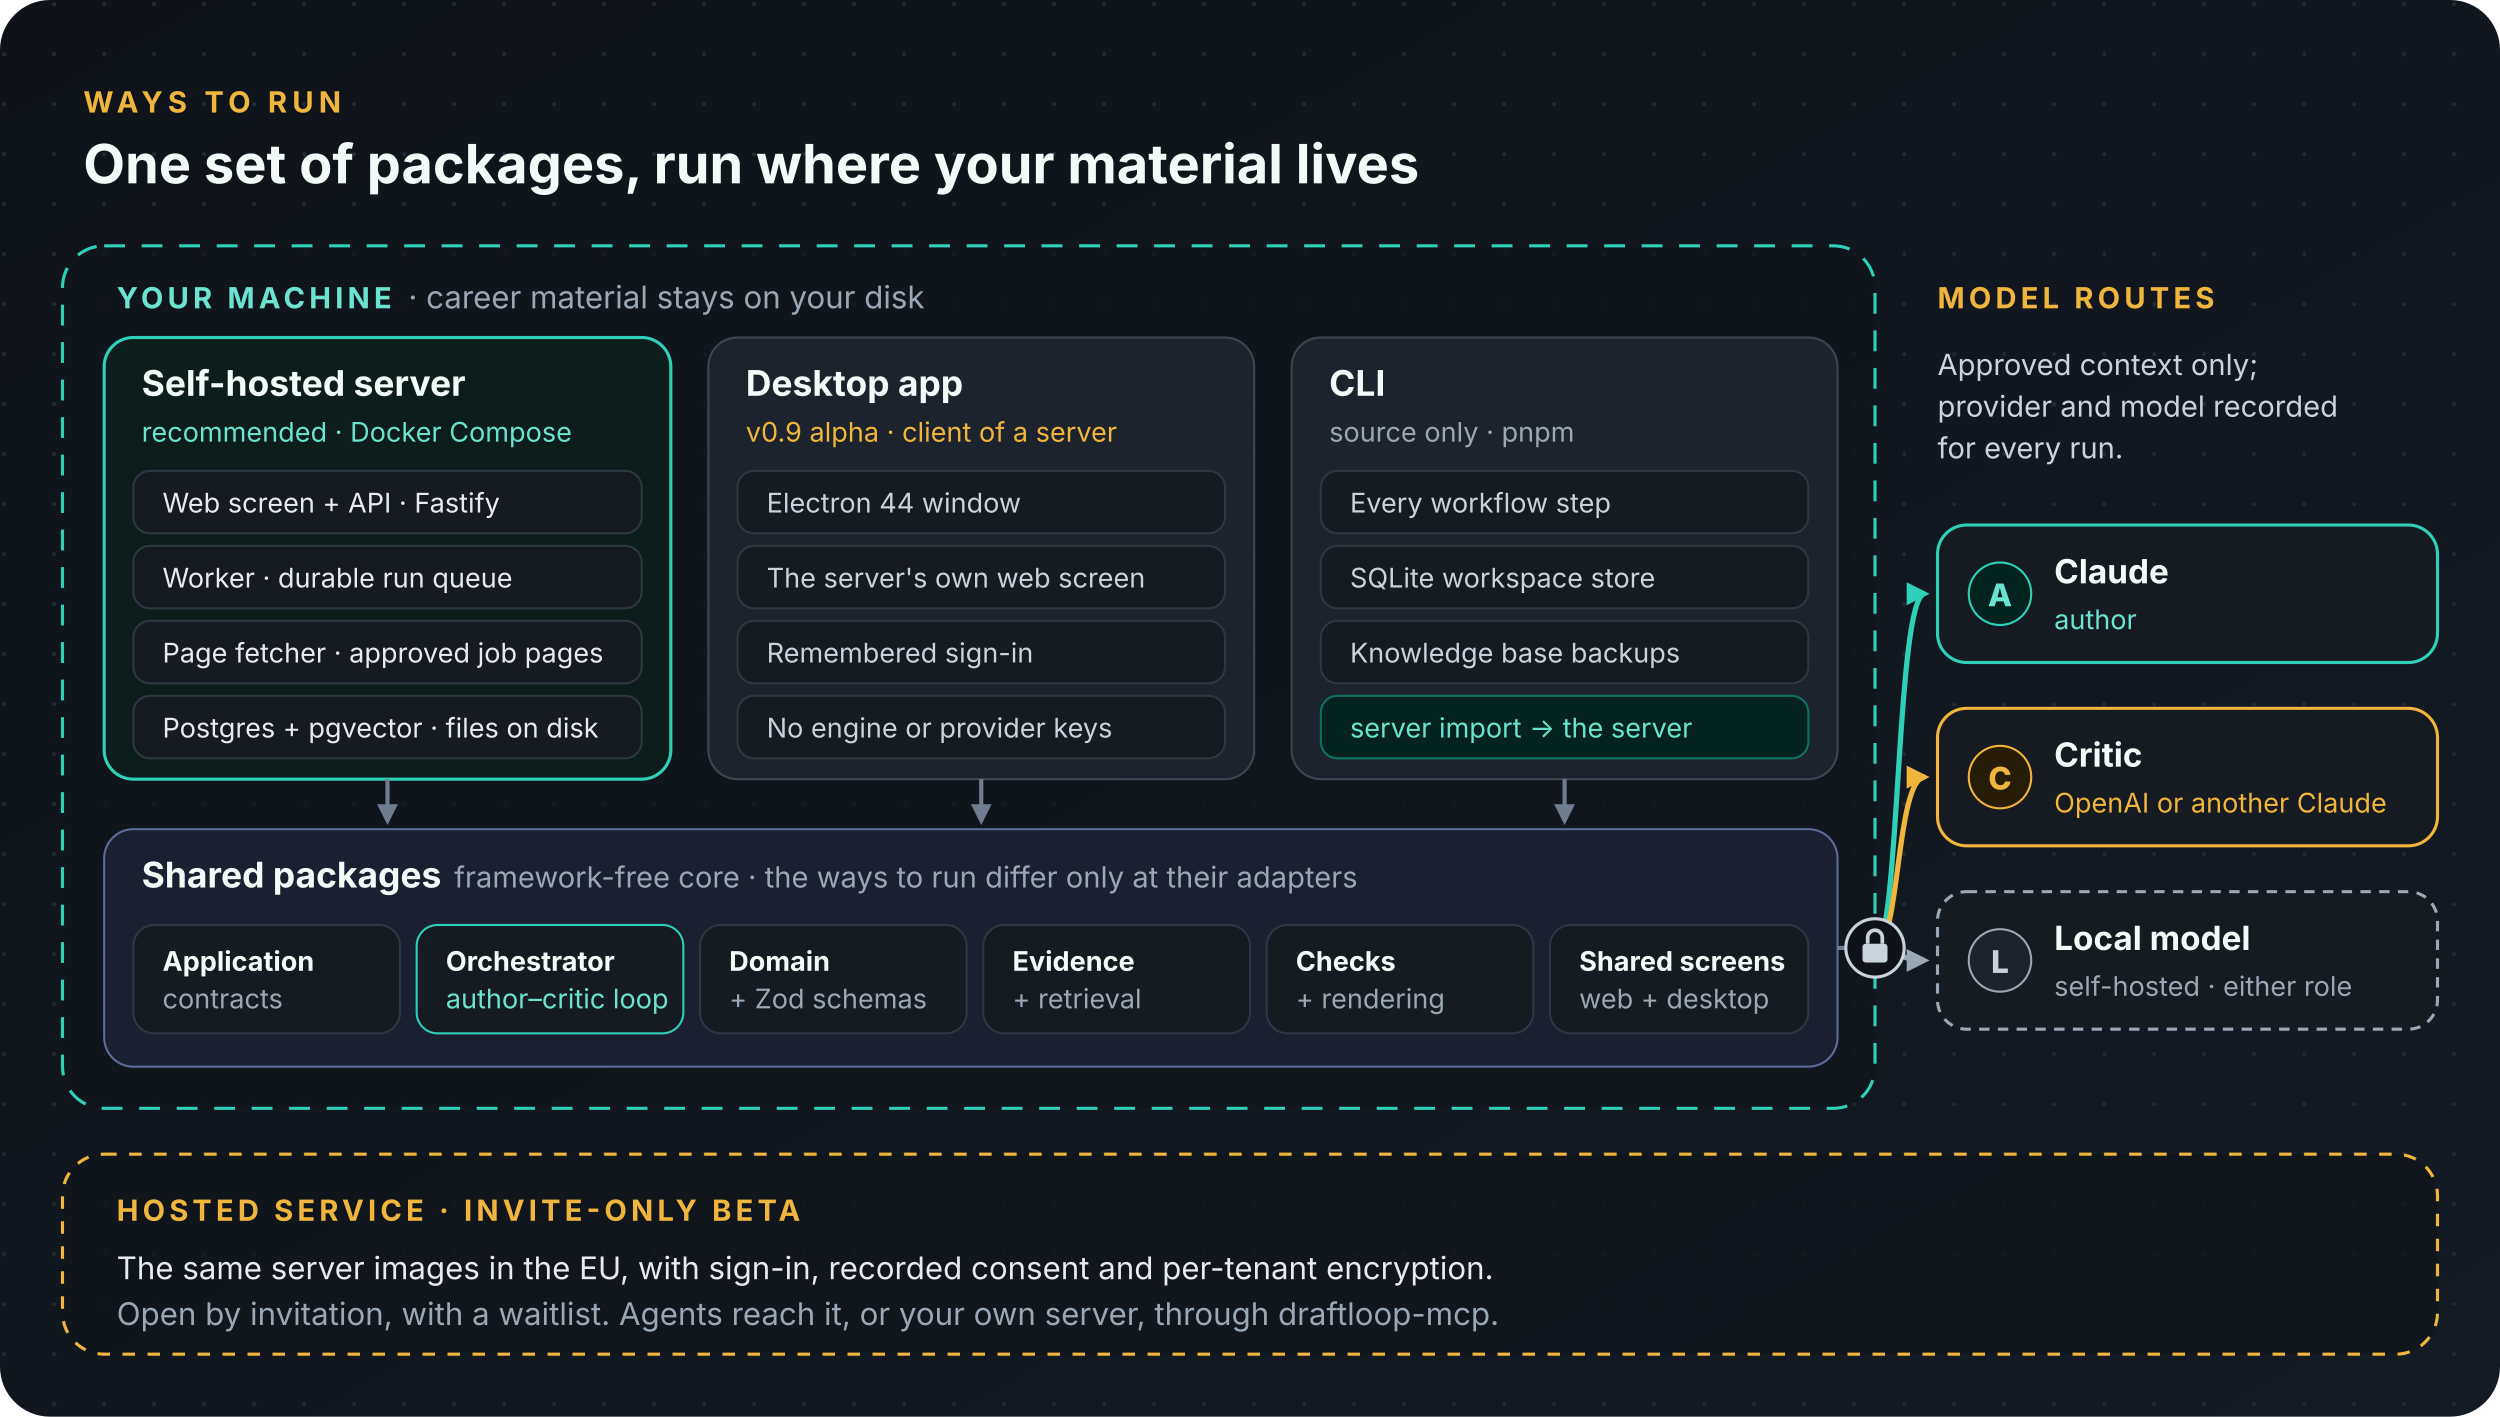
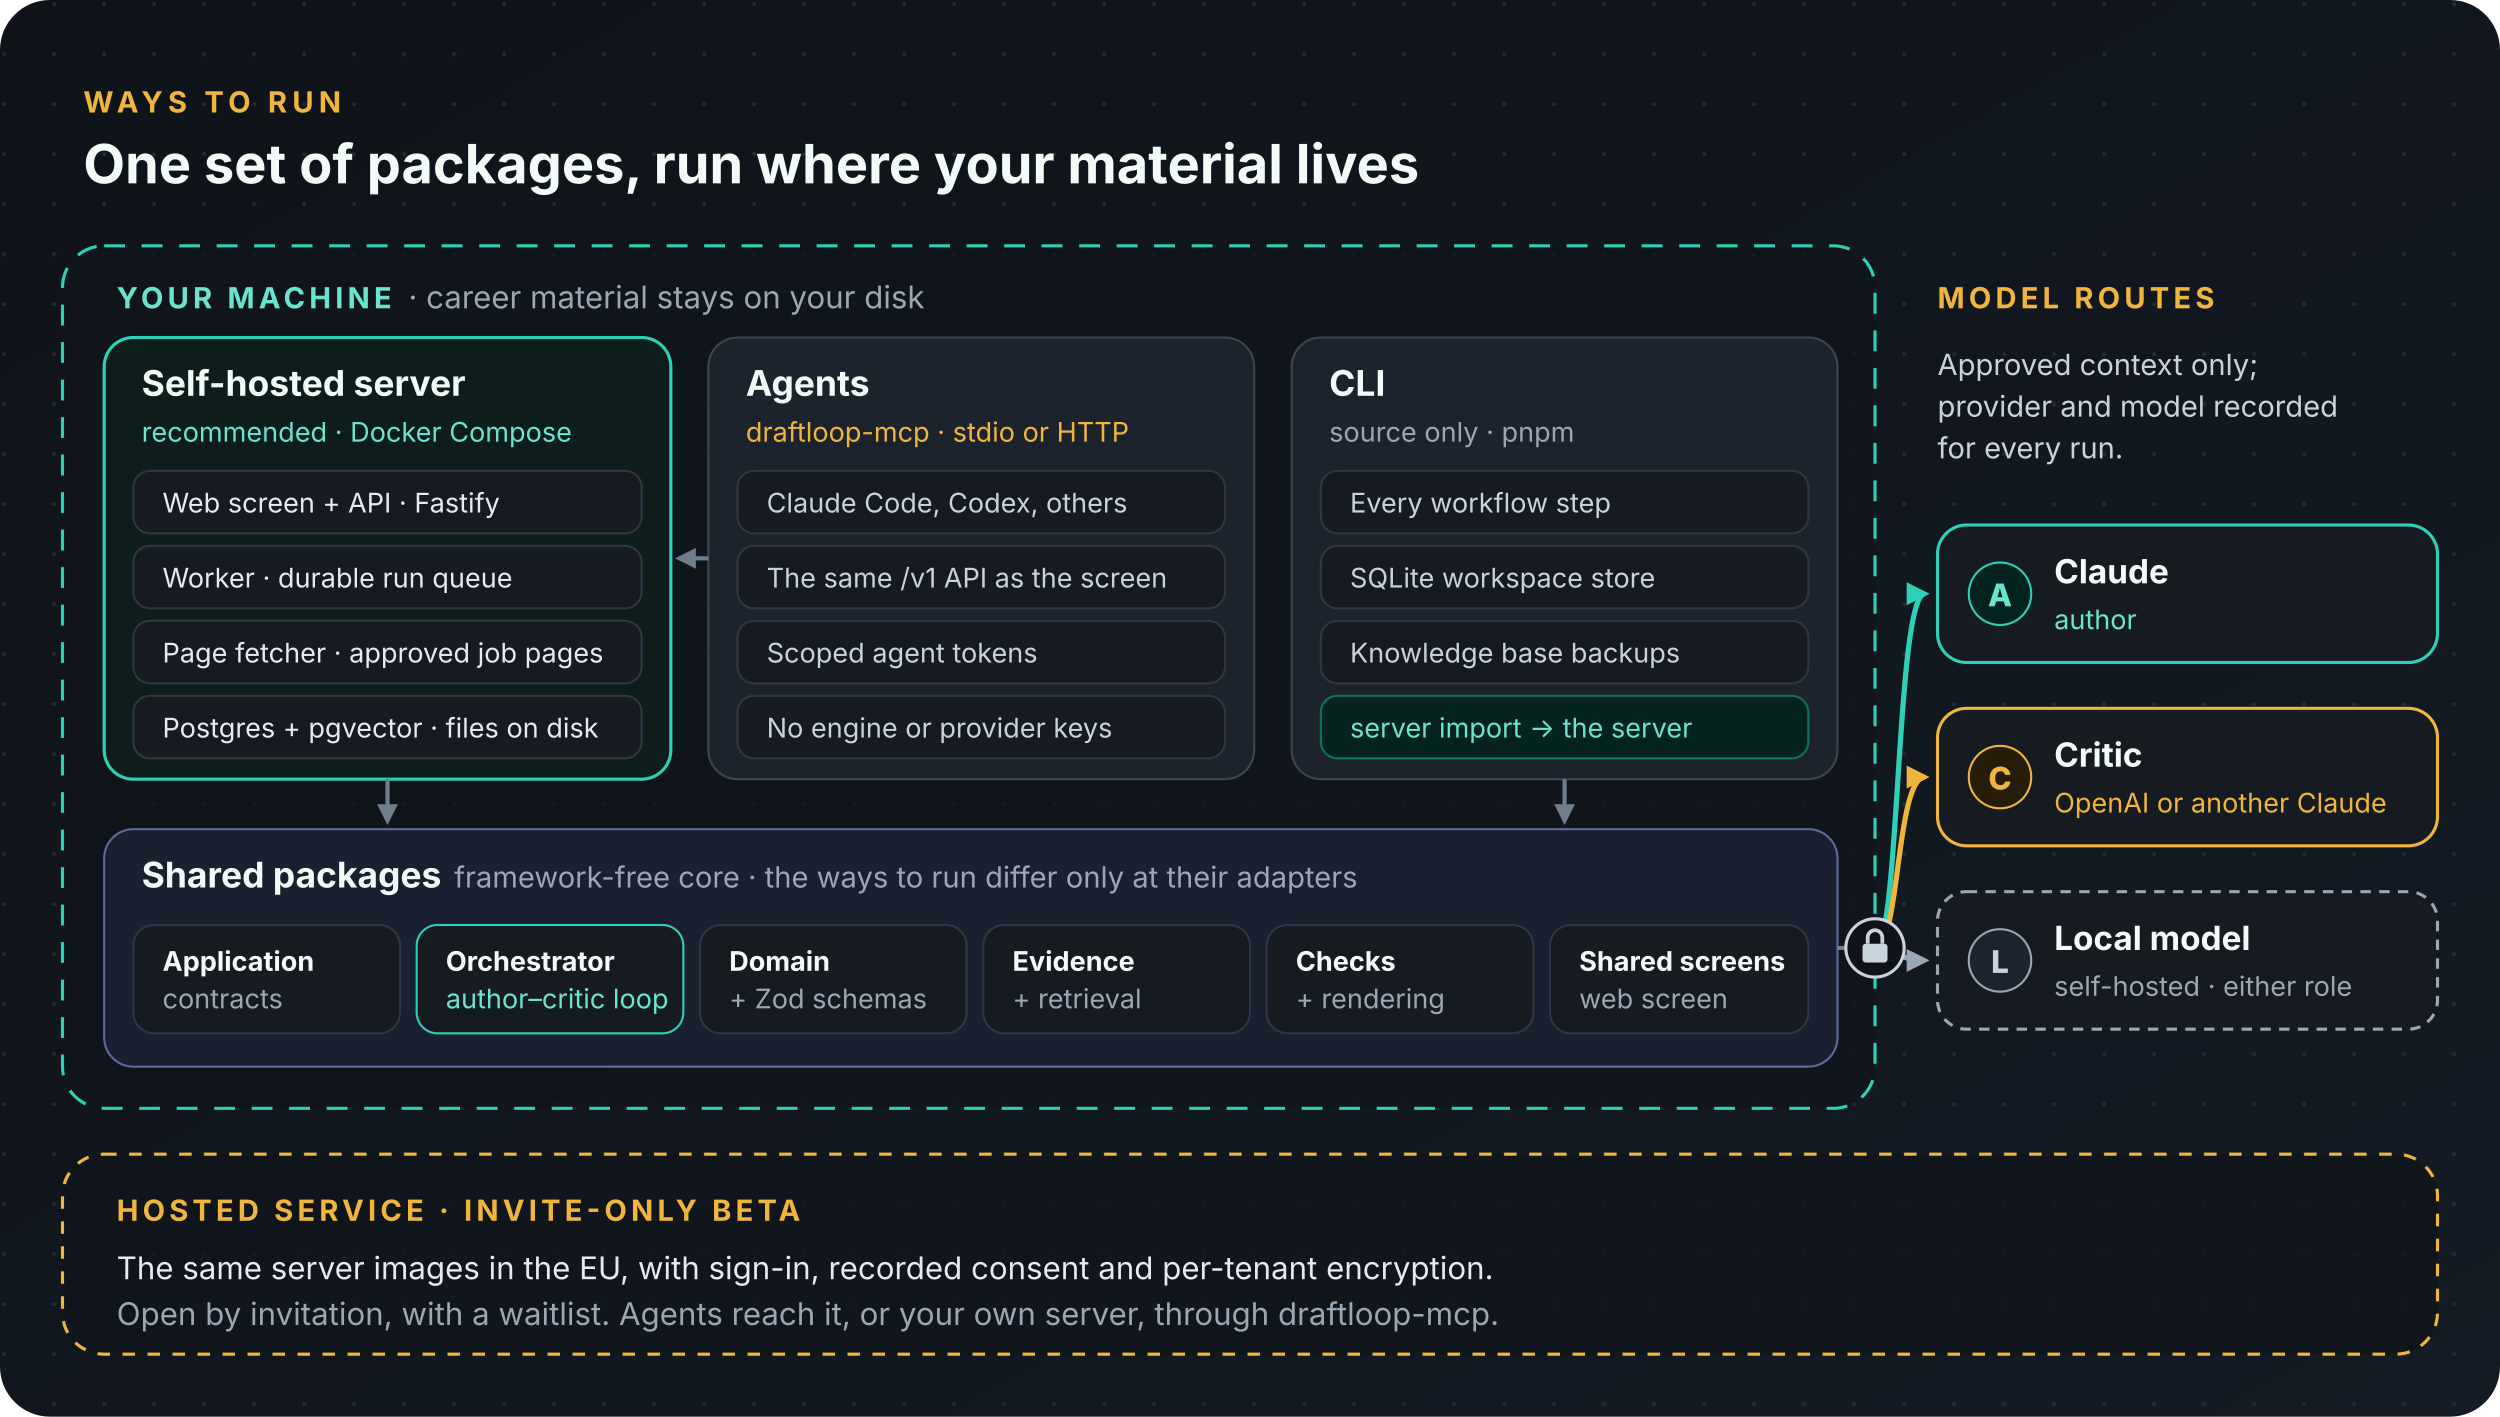
<svg xmlns="http://www.w3.org/2000/svg" width="1200" height="680" viewBox="0 0 1200 680" role="img" aria-labelledby="title desc">
  <defs>
    <linearGradient id="bg" x1="0" y1="0" x2="1" y2="1">
      <stop offset="0" stop-color="#0f1319" />
      <stop offset="1" stop-color="#141b24" />
    </linearGradient>
    <pattern id="dots" width="24" height="24" patternUnits="userSpaceOnUse">
      <circle cx="2" cy="2" r="1" fill="#232a33" />
    </pattern>
    <marker id="arrow" viewBox="0 0 10 10" refX="8" refY="5" markerWidth="10" markerHeight="10" markerUnits="userSpaceOnUse" orient="auto">
      <path d="M0 0 L10 5 L0 10 z" fill="#6f7d8e" />
    </marker>
    <marker id="arrowTeal" viewBox="0 0 10 10" refX="8" refY="5" markerWidth="11" markerHeight="11" markerUnits="userSpaceOnUse" orient="auto">
      <path d="M0 0 L10 5 L0 10 z" fill="#2fd0b8" />
    </marker>
    <marker id="arrowAmber" viewBox="0 0 10 10" refX="8" refY="5" markerWidth="11" markerHeight="11" markerUnits="userSpaceOnUse" orient="auto">
      <path d="M0 0 L10 5 L0 10 z" fill="#f0b53c" />
    </marker>
    <marker id="arrowGrey" viewBox="0 0 10 10" refX="8" refY="5" markerWidth="11" markerHeight="11" markerUnits="userSpaceOnUse" orient="auto">
      <path d="M0 0 L10 5 L0 10 z" fill="#9aa7b4" />
    </marker>
  </defs>
  <rect width="1200" height="680" rx="24" fill="url(#bg)" />
  <rect width="1200" height="680" rx="24" fill="url(#dots)" />
  <g font-family="Inter, 'Segoe UI', 'Helvetica Neue', Helvetica, Arial, sans-serif">
    <text x="40" y="54" font-size="14" font-weight="700" letter-spacing="2.5" fill="#f0b53c">WAYS TO RUN</text>
    <text x="40" y="88" font-size="26" font-weight="700" fill="#f2fbf8">One set of packages, run where your material lives</text>
    <rect x="30" y="118" width="870" height="414" rx="20" fill="#11151b" fill-opacity="0.75" stroke="#2fd0b8" stroke-width="1.5" stroke-dasharray="10 8" />
    <text x="56" y="148" font-size="14" font-weight="700" letter-spacing="2" fill="#6ae3cf">YOUR MACHINE</text>
    <text x="196" y="148" font-size="15" fill="#9aa7b4">· career material stays on your disk</text>
    <rect x="50" y="162" width="272" height="212" rx="14" fill="#0d1d1b" stroke="#2fd0b8" stroke-width="1.5" />
    <text x="68" y="190" font-size="17" font-weight="700" fill="#f2fbf8">Self-hosted server</text>
    <text x="68" y="212" font-size="13" fill="#6ae3cf">recommended · Docker Compose</text>
    <g font-size="13" fill="#e6ebf0">
      <rect x="64" y="226" width="244" height="30" rx="8" fill="#161a21" stroke="#2e3742" />
      <text x="78" y="246">Web screen + API · Fastify</text>
      <rect x="64" y="262" width="244" height="30" rx="8" fill="#161a21" stroke="#2e3742" />
      <text x="78" y="282">Worker · durable run queue</text>
      <rect x="64" y="298" width="244" height="30" rx="8" fill="#161a21" stroke="#2e3742" />
      <text x="78" y="318">Page fetcher · approved job pages</text>
      <rect x="64" y="334" width="244" height="30" rx="8" fill="#161a21" stroke="#2e3742" />
      <text x="78" y="354">Postgres + pgvector · files on disk</text>
    </g>
    <rect x="340" y="162" width="262" height="212" rx="14" fill="#1d232c" stroke="#3b4652" />
-     <text x="358" y="190" font-size="17" font-weight="700" fill="#f2fbf8">Desktop app</text>
-     <text x="358" y="212" font-size="13" fill="#f0b53c">v0.9 alpha · client of a server</text>
+     <text x="358" y="190" font-size="17" font-weight="700" fill="#f2fbf8">Agents</text>
+     <text x="358" y="212" font-size="13" fill="#f0b53c">draftloop-mcp · stdio or HTTP</text>
    <g font-size="13" fill="#c9d3dc">
      <rect x="354" y="226" width="234" height="30" rx="8" fill="#161a21" stroke="#2e3742" />
-       <text x="368" y="246">Electron 44 window</text>
+       <text x="368" y="246">Claude Code, Codex, others</text>
      <rect x="354" y="262" width="234" height="30" rx="8" fill="#161a21" stroke="#2e3742" />
-       <text x="368" y="282">The server's own web screen</text>
+       <text x="368" y="282">The same /v1 API as the screen</text>
      <rect x="354" y="298" width="234" height="30" rx="8" fill="#161a21" stroke="#2e3742" />
-       <text x="368" y="318">Remembered sign-in</text>
+       <text x="368" y="318">Scoped agent tokens</text>
      <rect x="354" y="334" width="234" height="30" rx="8" fill="#161a21" stroke="#2e3742" />
      <text x="368" y="354">No engine or provider keys</text>
    </g>
    <rect x="620" y="162" width="262" height="212" rx="14" fill="#1d232c" stroke="#3b4652" />
    <text x="638" y="190" font-size="17" font-weight="700" fill="#f2fbf8">CLI</text>
    <text x="638" y="212" font-size="13" fill="#9aa7b4">source only · pnpm</text>
    <g font-size="13" fill="#c9d3dc">
      <rect x="634" y="226" width="234" height="30" rx="8" fill="#161a21" stroke="#2e3742" />
      <text x="648" y="246">Every workflow step</text>
      <rect x="634" y="262" width="234" height="30" rx="8" fill="#161a21" stroke="#2e3742" />
      <text x="648" y="282">SQLite workspace store</text>
      <rect x="634" y="298" width="234" height="30" rx="8" fill="#161a21" stroke="#2e3742" />
      <text x="648" y="318">Knowledge base backups</text>
      <rect x="634" y="334" width="234" height="30" rx="8" fill="#05231e" stroke="#0c7261" />
      <text x="648" y="354" fill="#6ae3cf">server import → the server</text>
    </g>
    <path d="M186 374 V 394" stroke="#6f7d8e" stroke-width="2" marker-end="url(#arrow)" />
-     <path d="M471 374 V 394" stroke="#6f7d8e" stroke-width="2" marker-end="url(#arrow)" />
+     <path d="M340 268 H 326" stroke="#6f7d8e" stroke-width="2" marker-end="url(#arrow)" />
    <path d="M751 374 V 394" stroke="#6f7d8e" stroke-width="2" marker-end="url(#arrow)" />
    <rect x="50" y="398" width="832" height="114" rx="14" fill="#1a2030" stroke="#5b6b9a" />
    <text x="68" y="426" font-size="17" font-weight="700" fill="#f2fbf8">Shared packages</text>
    <text x="218" y="426" font-size="14" fill="#9aa7b4">framework-free core · the ways to run differ only at their adapters</text>
    <g font-size="13" font-weight="700" fill="#f2fbf8">
      <rect x="64" y="444" width="128" height="52" rx="10" fill="#161a21" stroke="#2e3742" />
      <text x="78" y="466">Application</text>
      <text x="78" y="484" font-weight="400" fill="#9aa7b4">contracts</text>
      <rect x="200" y="444" width="128" height="52" rx="10" fill="#161a21" stroke="#2fd0b8" />
      <text x="214" y="466">Orchestrator</text>
      <text x="214" y="484" font-weight="400" fill="#6ae3cf">author–critic loop</text>
      <rect x="336" y="444" width="128" height="52" rx="10" fill="#161a21" stroke="#2e3742" />
      <text x="350" y="466">Domain</text>
      <text x="350" y="484" font-weight="400" fill="#9aa7b4">+ Zod schemas</text>
      <rect x="472" y="444" width="128" height="52" rx="10" fill="#161a21" stroke="#2e3742" />
      <text x="486" y="466">Evidence</text>
      <text x="486" y="484" font-weight="400" fill="#9aa7b4">+ retrieval</text>
      <rect x="608" y="444" width="128" height="52" rx="10" fill="#161a21" stroke="#2e3742" />
      <text x="622" y="466">Checks</text>
      <text x="622" y="484" font-weight="400" fill="#9aa7b4">+ rendering</text>
      <rect x="744" y="444" width="124" height="52" rx="10" fill="#161a21" stroke="#2e3742" />
      <text x="758" y="466">Shared screens</text>
-       <text x="758" y="484" font-weight="400" fill="#9aa7b4">web + desktop</text>
+       <text x="758" y="484" font-weight="400" fill="#9aa7b4">web screen</text>
    </g>
    <text x="930" y="148" font-size="14" font-weight="700" letter-spacing="2" fill="#f0b53c">MODEL ROUTES</text>
    <text x="930" y="180" font-size="14" fill="#c9d3dc">Approved context only;</text>
    <text x="930" y="200" font-size="14" fill="#c9d3dc">provider and model recorded</text>
    <text x="930" y="220" font-size="14" fill="#c9d3dc">for every run.</text>
    <rect x="930" y="252" width="240" height="66" rx="14" fill="#161a21" stroke="#2fd0b8" stroke-width="1.5" />
    <circle cx="960" cy="285" r="15" fill="#05231e" stroke="#2fd0b8" />
    <text x="960" y="291" font-size="15" font-weight="800" fill="#6ae3cf" text-anchor="middle">A</text>
    <text x="986" y="280" font-size="16" font-weight="700" fill="#f2fbf8">Claude</text>
    <text x="986" y="302" font-size="13" fill="#6ae3cf">author</text>
    <rect x="930" y="340" width="240" height="66" rx="14" fill="#161a21" stroke="#f0b53c" stroke-width="1.5" />
    <circle cx="960" cy="373" r="15" fill="#261c08" stroke="#f0b53c" />
    <text x="960" y="379" font-size="15" font-weight="800" fill="#f0b53c" text-anchor="middle">C</text>
    <text x="986" y="368" font-size="16" font-weight="700" fill="#f2fbf8">Critic</text>
    <text x="986" y="390" font-size="13" fill="#f0b53c">OpenAI or another Claude</text>
    <rect x="930" y="428" width="240" height="66" rx="14" fill="#161a21" stroke="#9aa7b4" stroke-width="1.5" stroke-dasharray="5 4" />
    <circle cx="960" cy="461" r="15" fill="#1d232c" stroke="#9aa7b4" />
    <text x="960" y="467" font-size="15" font-weight="800" fill="#c9d3dc" text-anchor="middle">L</text>
    <text x="986" y="456" font-size="16" font-weight="700" fill="#f2fbf8">Local model</text>
    <text x="986" y="478" font-size="13" fill="#9aa7b4">self-hosted · either role</text>
    <path d="M882 455 H 896" stroke="#6f7d8e" stroke-width="2" />
    <path d="M900 455 C 912 455, 910 285, 924 285" fill="none" stroke="#2fd0b8" stroke-width="2.5" marker-end="url(#arrowTeal)" />
    <path d="M900 455 C 912 455, 910 373, 924 373" fill="none" stroke="#f0b53c" stroke-width="2.5" marker-end="url(#arrowAmber)" />
    <path d="M900 455 C 912 455, 910 461, 924 461" fill="none" stroke="#9aa7b4" stroke-width="2.5" marker-end="url(#arrowGrey)" />
    <g transform="translate(900 455)">
      <circle r="14" fill="#0f1319" stroke="#c9d3dc" stroke-width="1.5" />
      <rect x="-6" y="-2" width="12" height="9" rx="1.5" fill="#c9d3dc" />
      <path d="M-3.5 -2 v-3 a3.5 3.5 0 0 1 7 0 v3" fill="none" stroke="#c9d3dc" stroke-width="1.8" />
    </g>
    <rect x="30" y="554" width="1140" height="96" rx="20" fill="#11151b" fill-opacity="0.75" stroke="#f0b53c" stroke-width="1.5" stroke-dasharray="6 6" />
    <text x="56" y="586" font-size="14" font-weight="700" letter-spacing="2" fill="#f0b53c">HOSTED SERVICE · INVITE-ONLY BETA</text>
    <text x="56" y="614" font-size="15" fill="#e6ebf0">The same server images in the EU, with sign-in, recorded consent and per-tenant encryption.</text>
    <text x="56" y="636" font-size="15" fill="#9aa7b4">Open by invitation, with a waitlist. Agents reach it, or your own server, through draftloop-mcp.</text>
  </g>
</svg>
